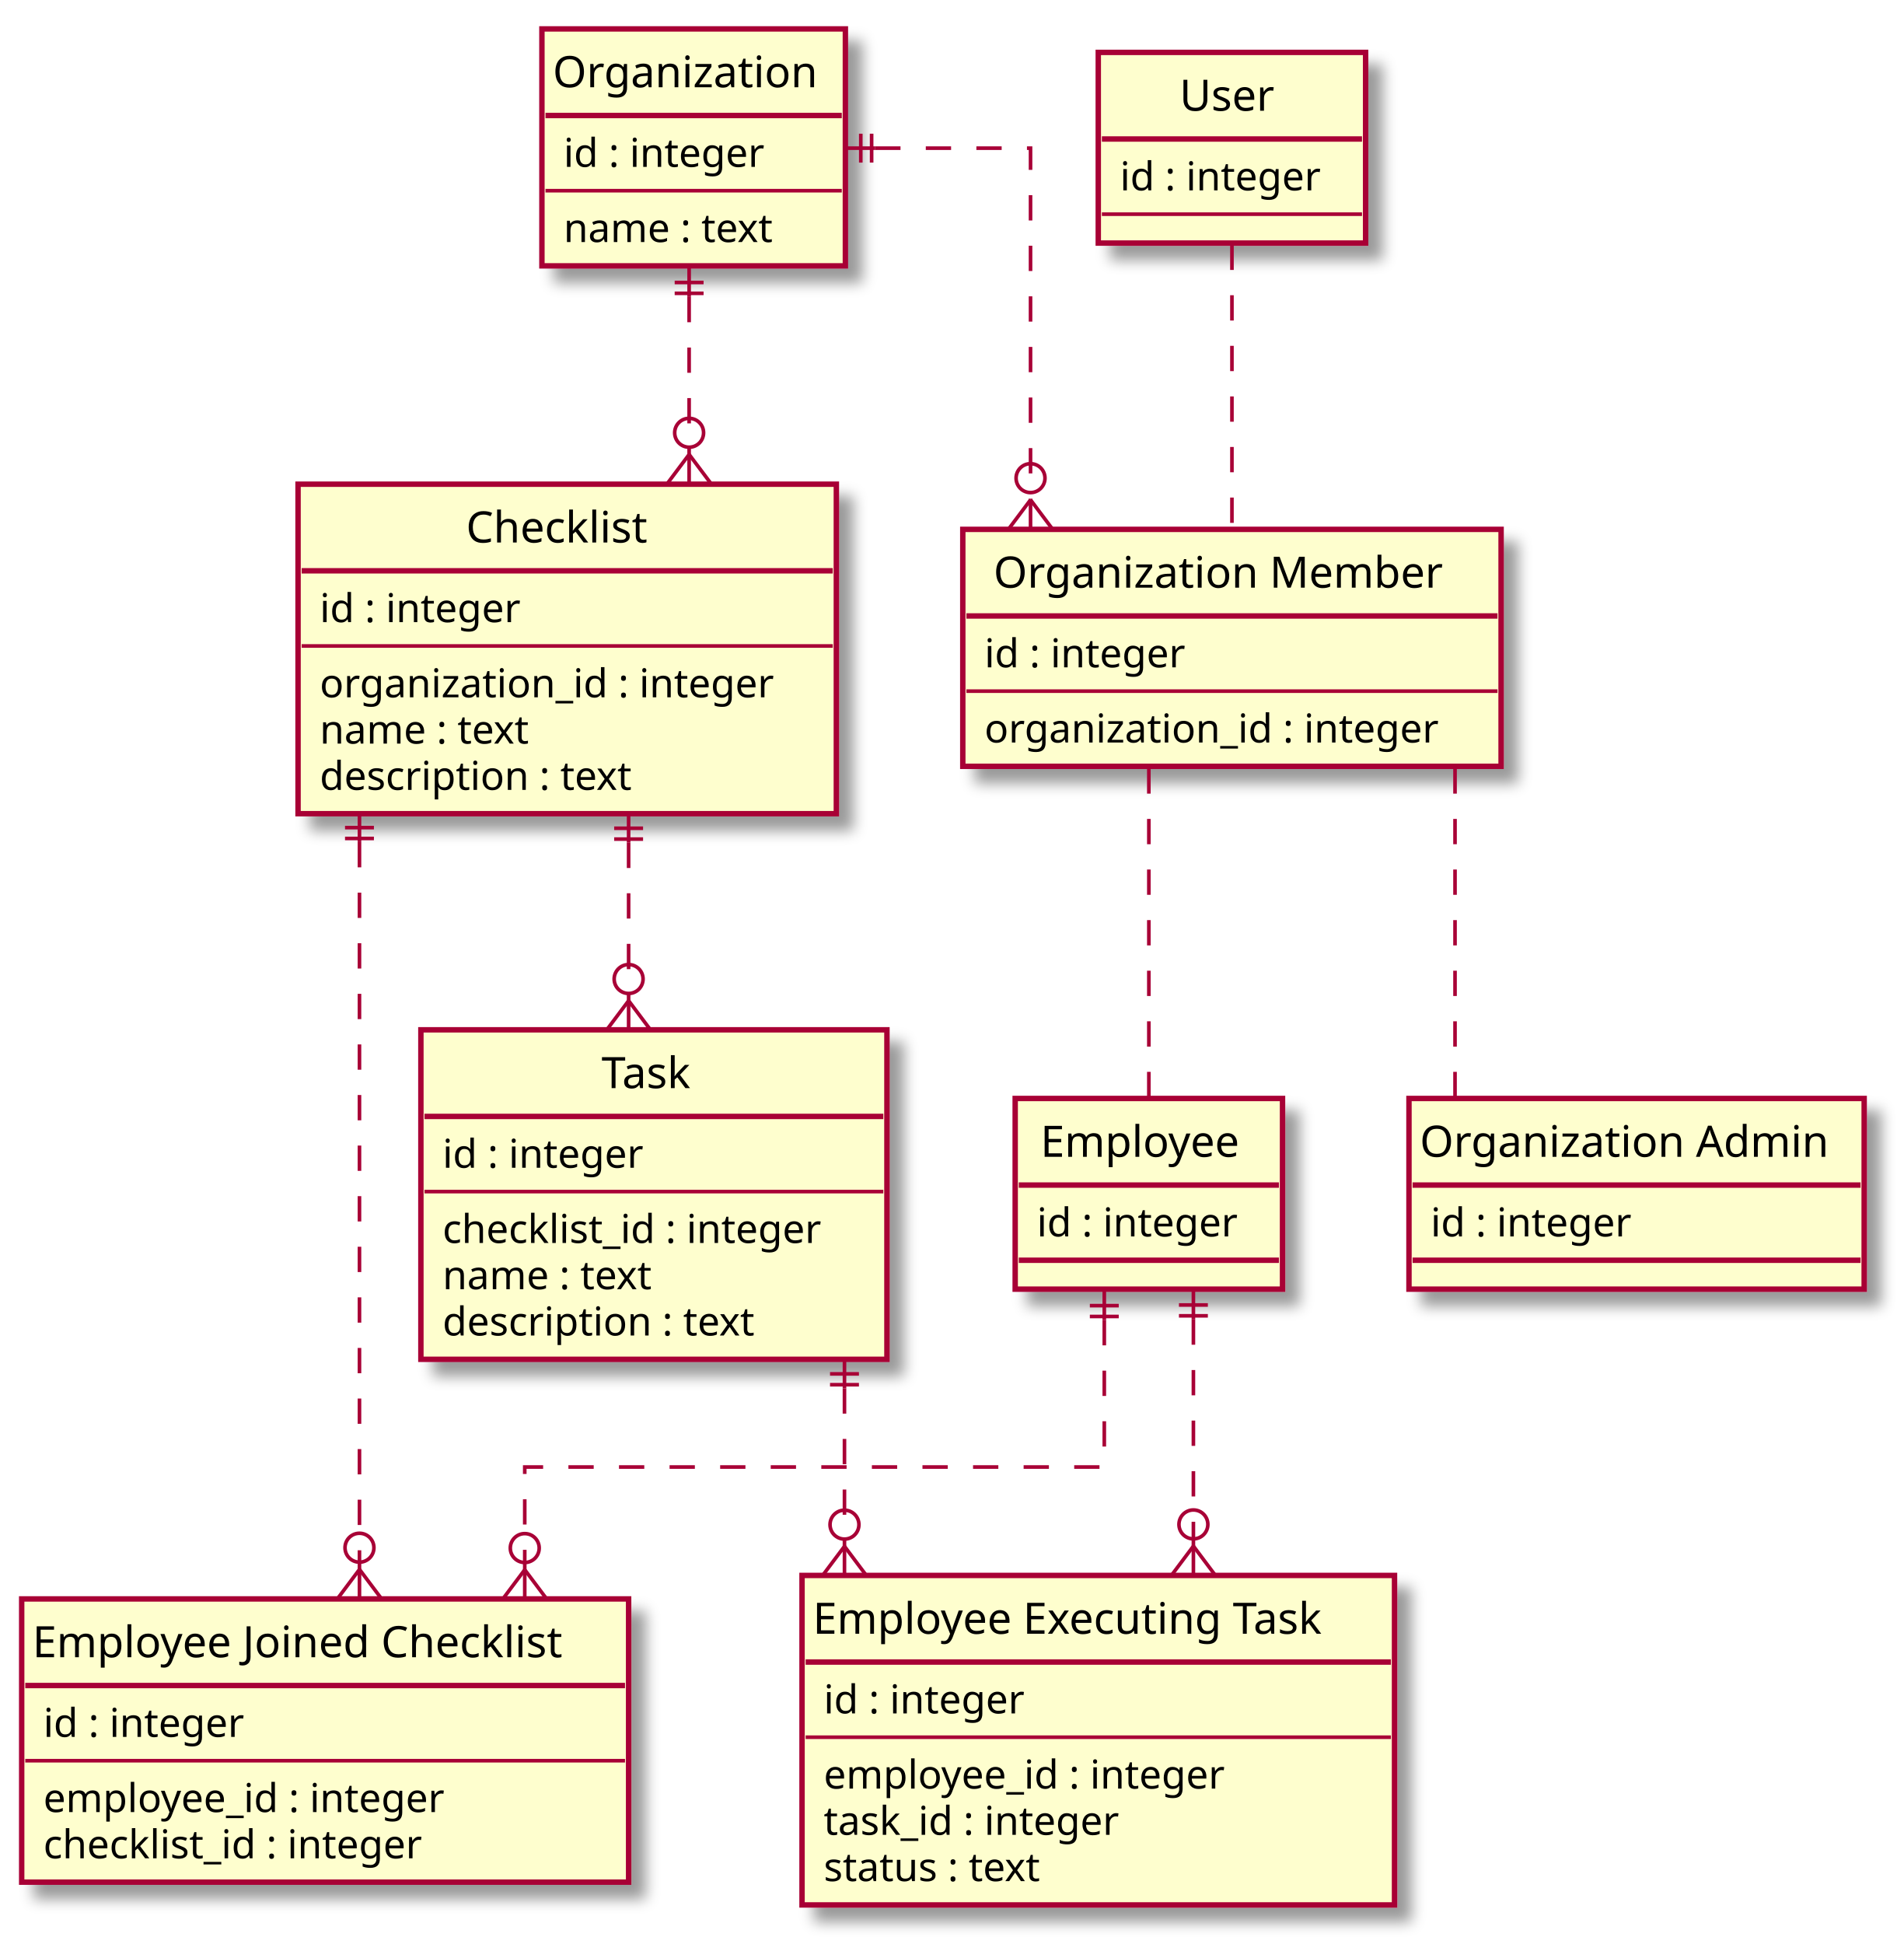
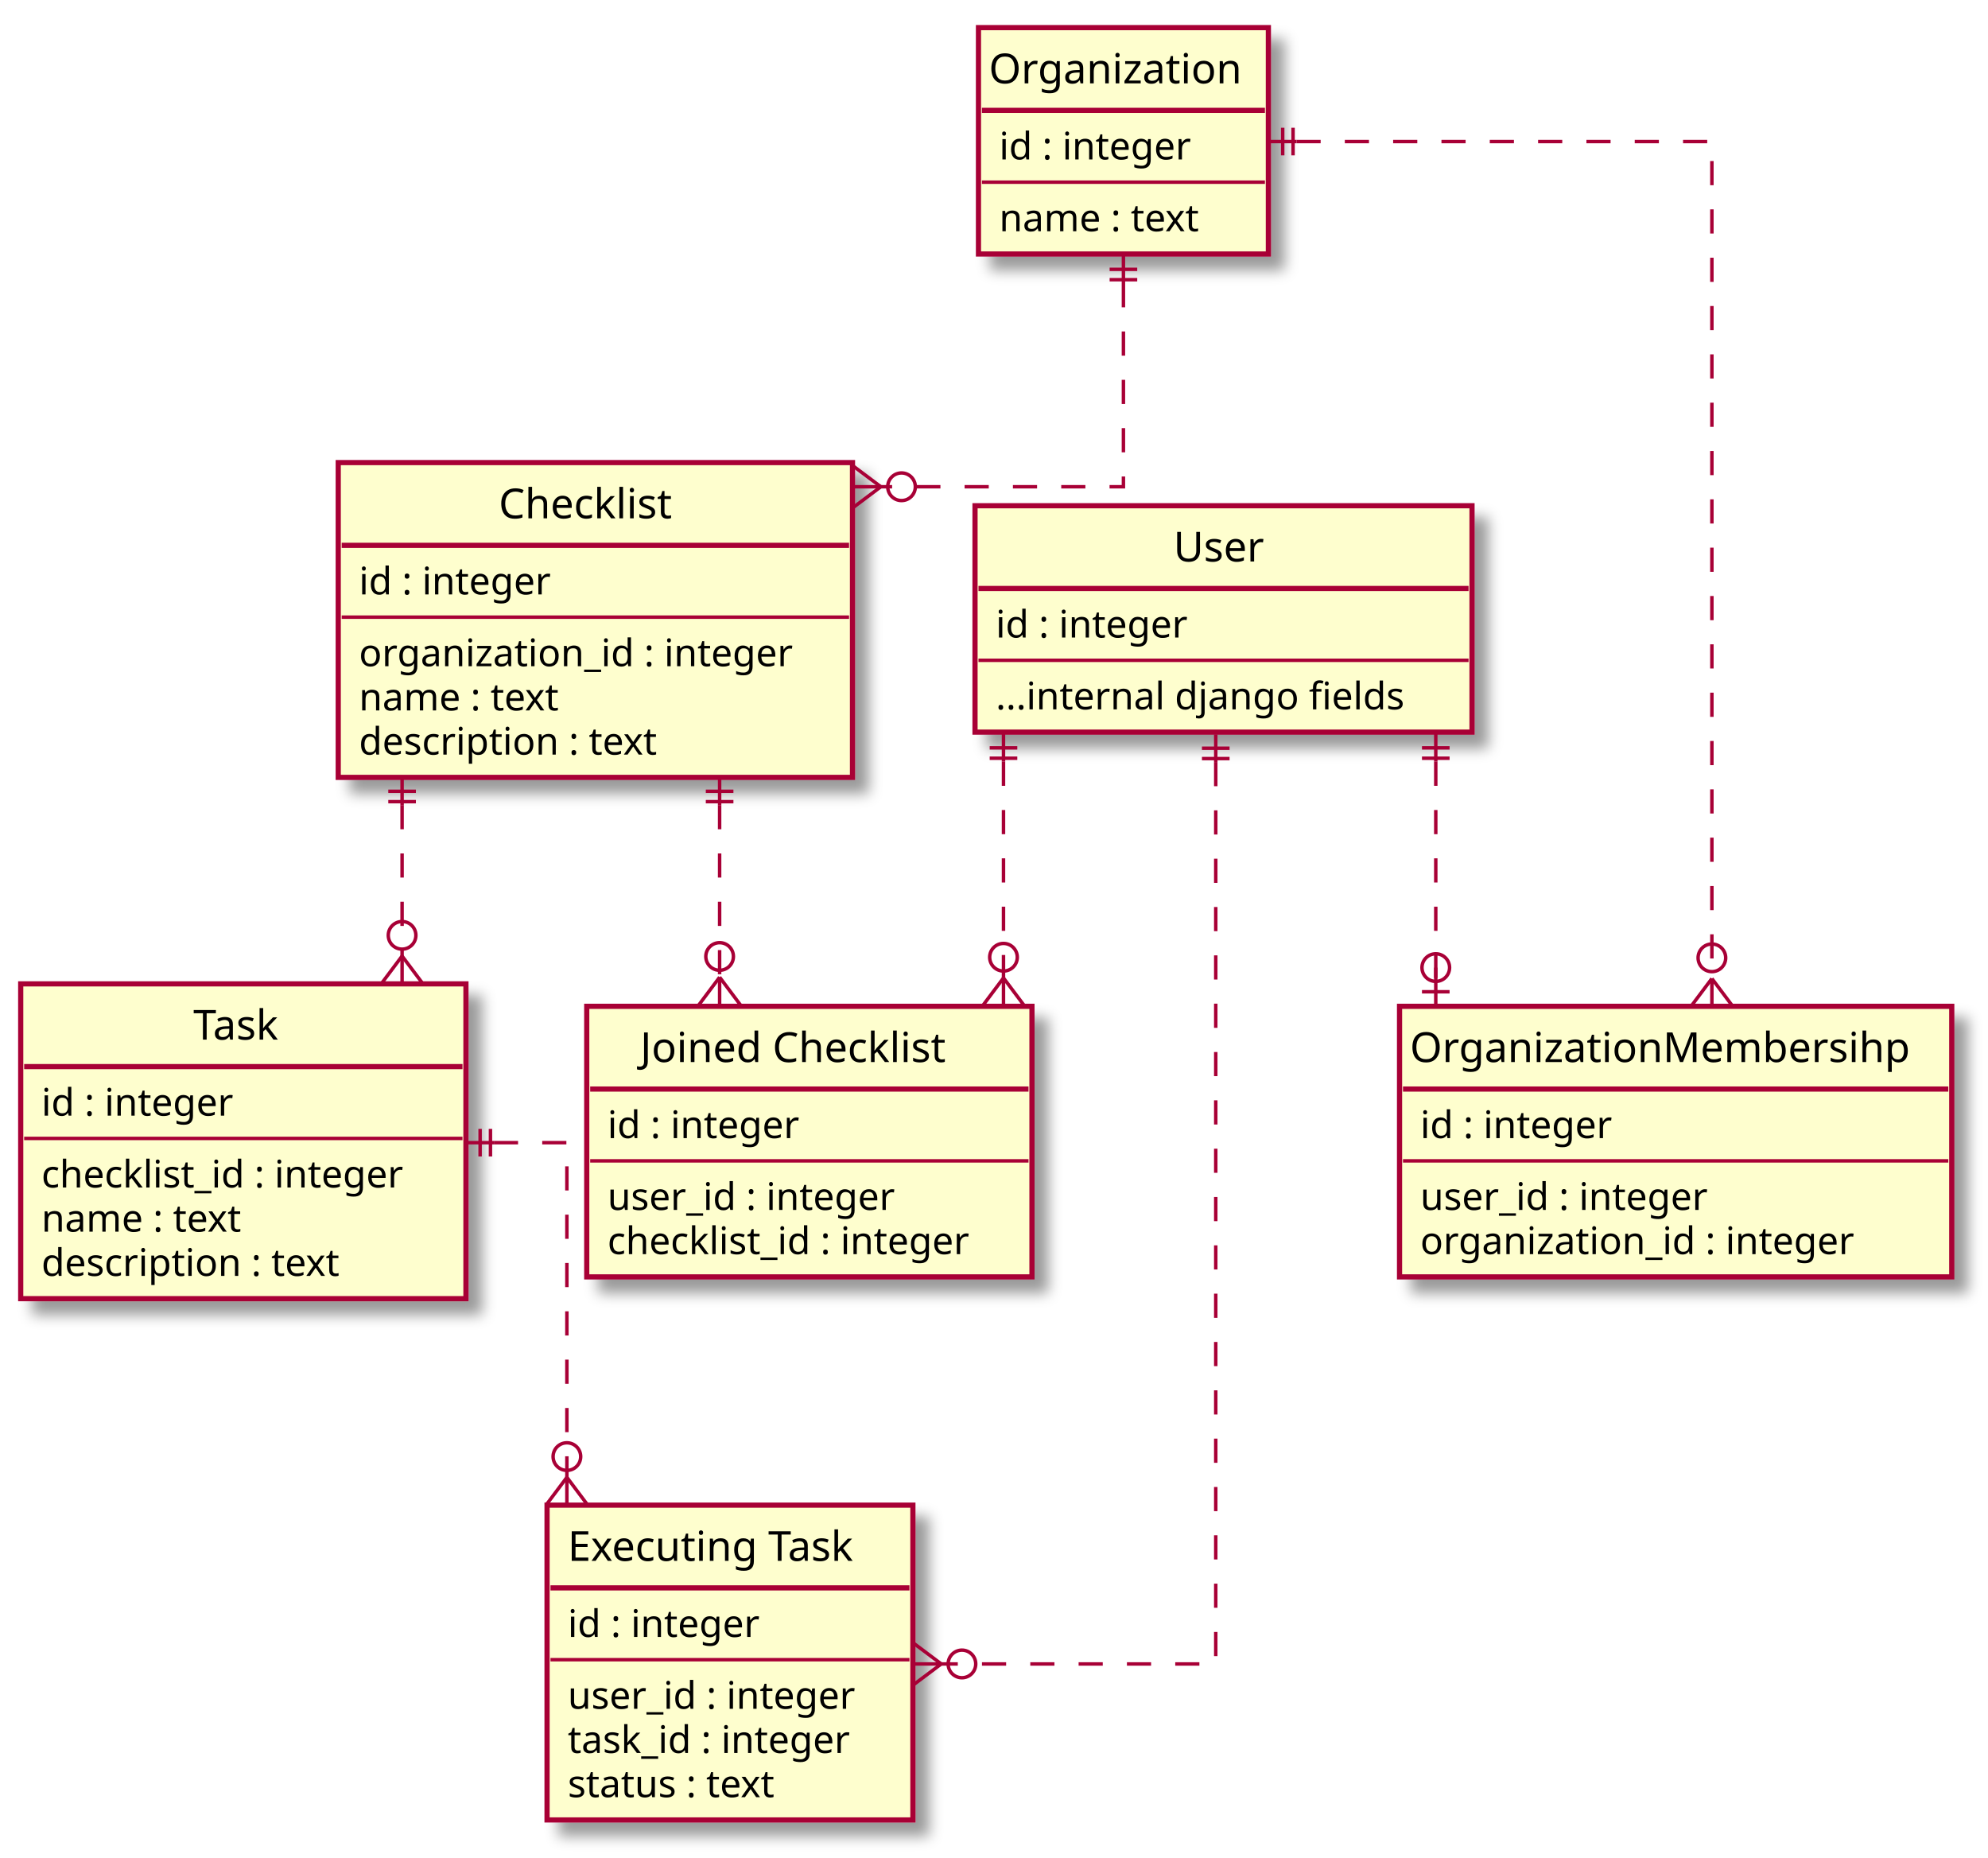
- <svg xmlns="http://www.w3.org/2000/svg" contentScriptType="application/ecmascript" contentStyleType="text/css" height="538px" preserveAspectRatio="none" style="width:527px;height:538px;" version="1.1" viewBox="0 0 527 538" width="527px" zoomAndPan="magnify">
+ <svg xmlns="http://www.w3.org/2000/svg" contentScriptType="application/ecmascript" contentStyleType="text/css" height="538px" preserveAspectRatio="none" style="width:576px;height:538px;" version="1.1" viewBox="0 0 576 538" width="576px" zoomAndPan="magnify">
  <defs>
-     <filter height="300%" id="frd1s0omekyy8" width="300%" x="-1" y="-1">
+     <filter height="300%" id="f1ojxp4qmxaio" width="300%" x="-1" y="-1">
      <feGaussianBlur result="blurOut" stdDeviation="2.0" />
      <feColorMatrix in="blurOut" result="blurOut2" type="matrix" values="0 0 0 0 0 0 0 0 0 0 0 0 0 0 0 0 0 0 .4 0" />
      <feOffset dx="4.0" dy="4.0" in="blurOut2" result="blurOut3" />
      <feBlend in="SourceGraphic" in2="blurOut3" mode="normal" />
    </filter>
  </defs>
  <g>
-     <rect fill="#FEFECE" filter="url(#frd1s0omekyy8)" height="65.578" id="org" style="stroke: #A80036; stroke-width: 1.5;" width="84" x="150" y="8" />
-     <text fill="#000000" font-family="sans-serif" font-size="12" lengthAdjust="spacingAndGlyphs" textLength="78" x="153" y="24.139">Organization</text>
-     <line style="stroke: #A80036; stroke-width: 1.5;" x1="151" x2="233" y1="31.969" y2="31.969" />
-     <text fill="#000000" font-family="sans-serif" font-size="11" lengthAdjust="spacingAndGlyphs" textLength="62" x="156" y="46.179">id : integer</text>
-     <line style="stroke: #A80036; stroke-width: 1.0;" x1="151" x2="233" y1="52.773" y2="52.773" />
-     <text fill="#000000" font-family="sans-serif" font-size="11" lengthAdjust="spacingAndGlyphs" textLength="65" x="156" y="66.984">name : text</text>
-     <rect fill="#FEFECE" filter="url(#frd1s0omekyy8)" height="91.188" id="che" style="stroke: #A80036; stroke-width: 1.5;" width="149" x="82.5" y="134" />
-     <text fill="#000000" font-family="sans-serif" font-size="12" lengthAdjust="spacingAndGlyphs" textLength="56" x="129" y="150.139">Checklist</text>
-     <line style="stroke: #A80036; stroke-width: 1.5;" x1="83.5" x2="230.5" y1="157.969" y2="157.969" />
-     <text fill="#000000" font-family="sans-serif" font-size="11" lengthAdjust="spacingAndGlyphs" textLength="62" x="88.5" y="172.179">id : integer</text>
-     <line style="stroke: #A80036; stroke-width: 1.0;" x1="83.5" x2="230.5" y1="178.773" y2="178.773" />
-     <text fill="#000000" font-family="sans-serif" font-size="11" lengthAdjust="spacingAndGlyphs" textLength="137" x="88.5" y="192.984">organization_id : integer</text>
-     <text fill="#000000" font-family="sans-serif" font-size="11" lengthAdjust="spacingAndGlyphs" textLength="65" x="88.5" y="205.789">name : text</text>
-     <text fill="#000000" font-family="sans-serif" font-size="11" lengthAdjust="spacingAndGlyphs" textLength="96" x="88.5" y="218.593">description : text</text>
-     <rect fill="#FEFECE" filter="url(#frd1s0omekyy8)" height="91.188" id="tas" style="stroke: #A80036; stroke-width: 1.5;" width="129" x="116.5" y="285" />
-     <text fill="#000000" font-family="sans-serif" font-size="12" lengthAdjust="spacingAndGlyphs" textLength="29" x="166.5" y="301.139">Task</text>
-     <line style="stroke: #A80036; stroke-width: 1.5;" x1="117.5" x2="244.5" y1="308.969" y2="308.969" />
-     <text fill="#000000" font-family="sans-serif" font-size="11" lengthAdjust="spacingAndGlyphs" textLength="62" x="122.5" y="323.179">id : integer</text>
-     <line style="stroke: #A80036; stroke-width: 1.0;" x1="117.5" x2="244.5" y1="329.773" y2="329.773" />
-     <text fill="#000000" font-family="sans-serif" font-size="11" lengthAdjust="spacingAndGlyphs" textLength="117" x="122.5" y="343.984">checklist_id : integer</text>
-     <text fill="#000000" font-family="sans-serif" font-size="11" lengthAdjust="spacingAndGlyphs" textLength="65" x="122.5" y="356.789">name : text</text>
-     <text fill="#000000" font-family="sans-serif" font-size="11" lengthAdjust="spacingAndGlyphs" textLength="96" x="122.5" y="369.593">description : text</text>
-     <rect fill="#FEFECE" filter="url(#frd1s0omekyy8)" height="52.773" id="use" style="stroke: #A80036; stroke-width: 1.5;" width="74" x="304" y="14.5" />
-     <text fill="#000000" font-family="sans-serif" font-size="12" lengthAdjust="spacingAndGlyphs" textLength="29" x="326.5" y="30.639">User</text>
-     <line style="stroke: #A80036; stroke-width: 1.5;" x1="305" x2="377" y1="38.469" y2="38.469" />
-     <text fill="#000000" font-family="sans-serif" font-size="11" lengthAdjust="spacingAndGlyphs" textLength="62" x="310" y="52.679">id : integer</text>
-     <line style="stroke: #A80036; stroke-width: 1.0;" x1="305" x2="377" y1="59.273" y2="59.273" />
-     <rect fill="#FEFECE" filter="url(#frd1s0omekyy8)" height="65.578" id="mem" style="stroke: #A80036; stroke-width: 1.5;" width="149" x="266.5" y="146.5" />
-     <text fill="#000000" font-family="sans-serif" font-size="12" lengthAdjust="spacingAndGlyphs" textLength="132" x="275" y="162.639">Organization Member</text>
-     <line style="stroke: #A80036; stroke-width: 1.5;" x1="267.5" x2="414.5" y1="170.469" y2="170.469" />
-     <text fill="#000000" font-family="sans-serif" font-size="11" lengthAdjust="spacingAndGlyphs" textLength="62" x="272.5" y="184.679">id : integer</text>
-     <line style="stroke: #A80036; stroke-width: 1.0;" x1="267.5" x2="414.5" y1="191.273" y2="191.273" />
-     <text fill="#000000" font-family="sans-serif" font-size="11" lengthAdjust="spacingAndGlyphs" textLength="137" x="272.5" y="205.484">organization_id : integer</text>
-     <rect fill="#FEFECE" filter="url(#frd1s0omekyy8)" height="52.773" id="adm" style="stroke: #A80036; stroke-width: 1.5;" width="126" x="390" y="304" />
-     <text fill="#000000" font-family="sans-serif" font-size="12" lengthAdjust="spacingAndGlyphs" textLength="120" x="393" y="320.139">Organization Admin</text>
-     <line style="stroke: #A80036; stroke-width: 1.5;" x1="391" x2="515" y1="327.969" y2="327.969" />
-     <text fill="#000000" font-family="sans-serif" font-size="11" lengthAdjust="spacingAndGlyphs" textLength="62" x="396" y="342.179">id : integer</text>
-     <line style="stroke: #A80036; stroke-width: 1.5;" x1="391" x2="515" y1="348.773" y2="348.773" />
-     <rect fill="#FEFECE" filter="url(#frd1s0omekyy8)" height="52.773" id="emp" style="stroke: #A80036; stroke-width: 1.5;" width="74" x="281" y="304" />
-     <text fill="#000000" font-family="sans-serif" font-size="12" lengthAdjust="spacingAndGlyphs" textLength="60" x="288" y="320.139">Employee</text>
-     <line style="stroke: #A80036; stroke-width: 1.5;" x1="282" x2="354" y1="327.969" y2="327.969" />
-     <text fill="#000000" font-family="sans-serif" font-size="11" lengthAdjust="spacingAndGlyphs" textLength="62" x="287" y="342.179">id : integer</text>
-     <line style="stroke: #A80036; stroke-width: 1.5;" x1="282" x2="354" y1="348.773" y2="348.773" />
-     <rect fill="#FEFECE" filter="url(#frd1s0omekyy8)" height="78.383" id="e_c" style="stroke: #A80036; stroke-width: 1.5;" width="168" x="6" y="442.5" />
-     <text fill="#000000" font-family="sans-serif" font-size="12" lengthAdjust="spacingAndGlyphs" textLength="162" x="9" y="458.639">Employee Joined Checklist</text>
-     <line style="stroke: #A80036; stroke-width: 1.5;" x1="7" x2="173" y1="466.469" y2="466.469" />
-     <text fill="#000000" font-family="sans-serif" font-size="11" lengthAdjust="spacingAndGlyphs" textLength="62" x="12" y="480.679">id : integer</text>
-     <line style="stroke: #A80036; stroke-width: 1.0;" x1="7" x2="173" y1="487.273" y2="487.273" />
-     <text fill="#000000" font-family="sans-serif" font-size="11" lengthAdjust="spacingAndGlyphs" textLength="123" x="12" y="501.484">employee_id : integer</text>
-     <text fill="#000000" font-family="sans-serif" font-size="11" lengthAdjust="spacingAndGlyphs" textLength="117" x="12" y="514.289">checklist_id : integer</text>
-     <rect fill="#FEFECE" filter="url(#frd1s0omekyy8)" height="91.188" id="e_t" style="stroke: #A80036; stroke-width: 1.5;" width="164" x="222" y="436" />
-     <text fill="#000000" font-family="sans-serif" font-size="12" lengthAdjust="spacingAndGlyphs" textLength="158" x="225" y="452.139">Employee Executing Task</text>
-     <line style="stroke: #A80036; stroke-width: 1.5;" x1="223" x2="385" y1="459.969" y2="459.969" />
-     <text fill="#000000" font-family="sans-serif" font-size="11" lengthAdjust="spacingAndGlyphs" textLength="62" x="228" y="474.179">id : integer</text>
-     <line style="stroke: #A80036; stroke-width: 1.0;" x1="223" x2="385" y1="480.773" y2="480.773" />
-     <text fill="#000000" font-family="sans-serif" font-size="11" lengthAdjust="spacingAndGlyphs" textLength="123" x="228" y="494.984">employee_id : integer</text>
-     <text fill="#000000" font-family="sans-serif" font-size="11" lengthAdjust="spacingAndGlyphs" textLength="92" x="228" y="507.789">task_id : integer</text>
-     <text fill="#000000" font-family="sans-serif" font-size="11" lengthAdjust="spacingAndGlyphs" textLength="69" x="228" y="520.593">status : text</text>
-     <path d="M190.75,82.174 C190.75,82.174 190.75,125.768 190.75,125.768 " fill="none" id="org-che" style="stroke: #A80036; stroke-width: 1.0; stroke-dasharray: 7.0,7.0;" />
-     <line style="stroke: #A80036; stroke-width: 1.0;" x1="190.75" x2="196.75" y1="125.768" y2="133.768" />
-     <line style="stroke: #A80036; stroke-width: 1.0;" x1="190.75" x2="184.75" y1="125.768" y2="133.768" />
-     <line style="stroke: #A80036; stroke-width: 1.0;" x1="190.75" x2="190.75" y1="125.768" y2="133.768" />
-     <ellipse cx="190.75" cy="119.768" fill="none" rx="4" ry="4" style="stroke: #A80036; stroke-width: 1.0;" />
-     <line style="stroke: #A80036; stroke-width: 1.0;" x1="186.75" x2="194.75" y1="78.174" y2="78.174" />
-     <line style="stroke: #A80036; stroke-width: 1.0;" x1="186.75" x2="194.75" y1="81.174" y2="81.174" />
-     <line style="stroke: #A80036; stroke-width: 1.0;" x1="190.75" x2="190.75" y1="82.174" y2="74.174" />
-     <path d="M174,233.215 C174,233.215 174,276.941 174,276.941 " fill="none" id="che-tas" style="stroke: #A80036; stroke-width: 1.0; stroke-dasharray: 7.0,7.0;" />
-     <line style="stroke: #A80036; stroke-width: 1.0;" x1="174" x2="180" y1="276.941" y2="284.941" />
-     <line style="stroke: #A80036; stroke-width: 1.0;" x1="174" x2="168" y1="276.941" y2="284.941" />
-     <line style="stroke: #A80036; stroke-width: 1.0;" x1="174" x2="174" y1="276.941" y2="284.941" />
-     <ellipse cx="174" cy="270.941" fill="none" rx="4" ry="4" style="stroke: #A80036; stroke-width: 1.0;" />
-     <line style="stroke: #A80036; stroke-width: 1.0;" x1="170" x2="178" y1="229.215" y2="229.215" />
-     <line style="stroke: #A80036; stroke-width: 1.0;" x1="170" x2="178" y1="232.215" y2="232.215" />
-     <line style="stroke: #A80036; stroke-width: 1.0;" x1="174" x2="174" y1="233.215" y2="225.215" />
-     <path d="M341,67.704 C341,90.107 341,122.209 341,146.271 " fill="none" id="use-mem" style="stroke: #A80036; stroke-width: 1.0; stroke-dasharray: 7.0,7.0;" />
-     <path d="M402.75,212.638 C402.75,240.071 402.75,278.538 402.75,303.968 " fill="none" id="mem-adm" style="stroke: #A80036; stroke-width: 1.0; stroke-dasharray: 7.0,7.0;" />
-     <path d="M318,212.638 C318,240.071 318,278.538 318,303.968 " fill="none" id="mem-emp" style="stroke: #A80036; stroke-width: 1.0; stroke-dasharray: 7.0,7.0;" />
-     <path d="M242.26,41 C242.26,41 285.25,41 285.25,41 C285.25,41 285.25,138.326 285.25,138.326 " fill="none" id="org-mem" style="stroke: #A80036; stroke-width: 1.0; stroke-dasharray: 7.0,7.0;" />
-     <line style="stroke: #A80036; stroke-width: 1.0;" x1="285.25" x2="291.25" y1="138.326" y2="146.326" />
-     <line style="stroke: #A80036; stroke-width: 1.0;" x1="285.25" x2="279.25" y1="138.326" y2="146.326" />
-     <line style="stroke: #A80036; stroke-width: 1.0;" x1="285.25" x2="285.25" y1="138.326" y2="146.326" />
-     <ellipse cx="285.25" cy="132.326" fill="none" rx="4" ry="4" style="stroke: #A80036; stroke-width: 1.0;" />
-     <line style="stroke: #A80036; stroke-width: 1.0;" x1="238.26" x2="238.26" y1="45" y2="37" />
-     <line style="stroke: #A80036; stroke-width: 1.0;" x1="241.26" x2="241.26" y1="45" y2="37" />
-     <line style="stroke: #A80036; stroke-width: 1.0;" x1="242.26" x2="234.26" y1="41" y2="41" />
-     <path d="M305.667,365.331 C305.667,365.331 305.667,406 305.667,406 C305.667,406 145.25,406 145.25,406 C145.25,406 145.25,434.423 145.25,434.423 " fill="none" id="emp-e_c" style="stroke: #A80036; stroke-width: 1.0; stroke-dasharray: 7.0,7.0;" />
-     <line style="stroke: #A80036; stroke-width: 1.0;" x1="145.25" x2="151.25" y1="434.423" y2="442.423" />
-     <line style="stroke: #A80036; stroke-width: 1.0;" x1="145.25" x2="139.25" y1="434.423" y2="442.423" />
-     <line style="stroke: #A80036; stroke-width: 1.0;" x1="145.25" x2="145.25" y1="434.423" y2="442.423" />
-     <ellipse cx="145.25" cy="428.423" fill="none" rx="4" ry="4" style="stroke: #A80036; stroke-width: 1.0;" />
-     <line style="stroke: #A80036; stroke-width: 1.0;" x1="301.667" x2="309.667" y1="361.331" y2="361.331" />
-     <line style="stroke: #A80036; stroke-width: 1.0;" x1="301.667" x2="309.667" y1="364.331" y2="364.331" />
-     <line style="stroke: #A80036; stroke-width: 1.0;" x1="305.667" x2="305.667" y1="365.331" y2="357.331" />
-     <path d="M99.5,233.039 C99.5,233.039 99.5,434.33 99.5,434.33 " fill="none" id="che-e_c" style="stroke: #A80036; stroke-width: 1.0; stroke-dasharray: 7.0,7.0;" />
-     <line style="stroke: #A80036; stroke-width: 1.0;" x1="99.5" x2="105.5" y1="434.33" y2="442.33" />
-     <line style="stroke: #A80036; stroke-width: 1.0;" x1="99.5" x2="93.5" y1="434.33" y2="442.33" />
-     <line style="stroke: #A80036; stroke-width: 1.0;" x1="99.5" x2="99.5" y1="434.33" y2="442.33" />
-     <ellipse cx="99.5" cy="428.33" fill="none" rx="4" ry="4" style="stroke: #A80036; stroke-width: 1.0;" />
-     <line style="stroke: #A80036; stroke-width: 1.0;" x1="95.5" x2="103.5" y1="229.039" y2="229.039" />
-     <line style="stroke: #A80036; stroke-width: 1.0;" x1="95.5" x2="103.5" y1="232.039" y2="232.039" />
-     <line style="stroke: #A80036; stroke-width: 1.0;" x1="99.5" x2="99.5" y1="233.039" y2="225.039" />
-     <path d="M330.333,365.148 C330.333,365.148 330.333,427.881 330.333,427.881 " fill="none" id="emp-e_t" style="stroke: #A80036; stroke-width: 1.0; stroke-dasharray: 7.0,7.0;" />
-     <line style="stroke: #A80036; stroke-width: 1.0;" x1="330.333" x2="336.333" y1="427.881" y2="435.881" />
-     <line style="stroke: #A80036; stroke-width: 1.0;" x1="330.333" x2="324.333" y1="427.881" y2="435.881" />
-     <line style="stroke: #A80036; stroke-width: 1.0;" x1="330.333" x2="330.333" y1="427.881" y2="435.881" />
-     <ellipse cx="330.333" cy="421.881" fill="none" rx="4" ry="4" style="stroke: #A80036; stroke-width: 1.0;" />
-     <line style="stroke: #A80036; stroke-width: 1.0;" x1="326.333" x2="334.333" y1="361.148" y2="361.148" />
-     <line style="stroke: #A80036; stroke-width: 1.0;" x1="326.333" x2="334.333" y1="364.148" y2="364.148" />
-     <line style="stroke: #A80036; stroke-width: 1.0;" x1="330.333" x2="330.333" y1="365.148" y2="357.148" />
-     <path d="M233.75,384.215 C233.75,384.215 233.75,427.941 233.75,427.941 " fill="none" id="tas-e_t" style="stroke: #A80036; stroke-width: 1.0; stroke-dasharray: 7.0,7.0;" />
-     <line style="stroke: #A80036; stroke-width: 1.0;" x1="233.75" x2="239.75" y1="427.941" y2="435.941" />
-     <line style="stroke: #A80036; stroke-width: 1.0;" x1="233.75" x2="227.75" y1="427.941" y2="435.941" />
-     <line style="stroke: #A80036; stroke-width: 1.0;" x1="233.75" x2="233.75" y1="427.941" y2="435.941" />
-     <ellipse cx="233.75" cy="421.941" fill="none" rx="4" ry="4" style="stroke: #A80036; stroke-width: 1.0;" />
-     <line style="stroke: #A80036; stroke-width: 1.0;" x1="229.75" x2="237.75" y1="380.215" y2="380.215" />
-     <line style="stroke: #A80036; stroke-width: 1.0;" x1="229.75" x2="237.75" y1="383.215" y2="383.215" />
-     <line style="stroke: #A80036; stroke-width: 1.0;" x1="233.75" x2="233.75" y1="384.215" y2="376.215" />
+     <rect fill="#FEFECE" filter="url(#f1ojxp4qmxaio)" height="65.578" id="org" style="stroke: #A80036; stroke-width: 1.5;" width="84" x="283.5" y="8" />
+     <text fill="#000000" font-family="sans-serif" font-size="12" lengthAdjust="spacingAndGlyphs" textLength="78" x="286.5" y="24.139">Organization</text>
+     <line style="stroke: #A80036; stroke-width: 1.5;" x1="284.5" x2="366.5" y1="31.969" y2="31.969" />
+     <text fill="#000000" font-family="sans-serif" font-size="11" lengthAdjust="spacingAndGlyphs" textLength="62" x="289.5" y="46.179">id : integer</text>
+     <line style="stroke: #A80036; stroke-width: 1.0;" x1="284.5" x2="366.5" y1="52.773" y2="52.773" />
+     <text fill="#000000" font-family="sans-serif" font-size="11" lengthAdjust="spacingAndGlyphs" textLength="65" x="289.5" y="66.984">name : text</text>
+     <rect fill="#FEFECE" filter="url(#f1ojxp4qmxaio)" height="91.188" id="che" style="stroke: #A80036; stroke-width: 1.5;" width="149" x="98" y="134" />
+     <text fill="#000000" font-family="sans-serif" font-size="12" lengthAdjust="spacingAndGlyphs" textLength="56" x="144.5" y="150.139">Checklist</text>
+     <line style="stroke: #A80036; stroke-width: 1.5;" x1="99" x2="246" y1="157.969" y2="157.969" />
+     <text fill="#000000" font-family="sans-serif" font-size="11" lengthAdjust="spacingAndGlyphs" textLength="62" x="104" y="172.179">id : integer</text>
+     <line style="stroke: #A80036; stroke-width: 1.0;" x1="99" x2="246" y1="178.773" y2="178.773" />
+     <text fill="#000000" font-family="sans-serif" font-size="11" lengthAdjust="spacingAndGlyphs" textLength="137" x="104" y="192.984">organization_id : integer</text>
+     <text fill="#000000" font-family="sans-serif" font-size="11" lengthAdjust="spacingAndGlyphs" textLength="65" x="104" y="205.789">name : text</text>
+     <text fill="#000000" font-family="sans-serif" font-size="11" lengthAdjust="spacingAndGlyphs" textLength="96" x="104" y="218.593">description : text</text>
+     <rect fill="#FEFECE" filter="url(#f1ojxp4qmxaio)" height="91.188" id="tas" style="stroke: #A80036; stroke-width: 1.5;" width="129" x="6" y="285" />
+     <text fill="#000000" font-family="sans-serif" font-size="12" lengthAdjust="spacingAndGlyphs" textLength="29" x="56" y="301.139">Task</text>
+     <line style="stroke: #A80036; stroke-width: 1.5;" x1="7" x2="134" y1="308.969" y2="308.969" />
+     <text fill="#000000" font-family="sans-serif" font-size="11" lengthAdjust="spacingAndGlyphs" textLength="62" x="12" y="323.179">id : integer</text>
+     <line style="stroke: #A80036; stroke-width: 1.0;" x1="7" x2="134" y1="329.773" y2="329.773" />
+     <text fill="#000000" font-family="sans-serif" font-size="11" lengthAdjust="spacingAndGlyphs" textLength="117" x="12" y="343.984">checklist_id : integer</text>
+     <text fill="#000000" font-family="sans-serif" font-size="11" lengthAdjust="spacingAndGlyphs" textLength="65" x="12" y="356.789">name : text</text>
+     <text fill="#000000" font-family="sans-serif" font-size="11" lengthAdjust="spacingAndGlyphs" textLength="96" x="12" y="369.593">description : text</text>
+     <rect fill="#FEFECE" filter="url(#f1ojxp4qmxaio)" height="65.578" id="use" style="stroke: #A80036; stroke-width: 1.5;" width="144" x="282.5" y="146.5" />
+     <text fill="#000000" font-family="sans-serif" font-size="12" lengthAdjust="spacingAndGlyphs" textLength="29" x="340" y="162.639">User</text>
+     <line style="stroke: #A80036; stroke-width: 1.5;" x1="283.5" x2="425.5" y1="170.469" y2="170.469" />
+     <text fill="#000000" font-family="sans-serif" font-size="11" lengthAdjust="spacingAndGlyphs" textLength="62" x="288.5" y="184.679">id : integer</text>
+     <line style="stroke: #A80036; stroke-width: 1.0;" x1="283.5" x2="425.5" y1="191.273" y2="191.273" />
+     <text fill="#000000" font-family="sans-serif" font-size="11" lengthAdjust="spacingAndGlyphs" textLength="132" x="288.5" y="205.484">...internal django fields</text>
+     <rect fill="#FEFECE" filter="url(#f1ojxp4qmxaio)" height="78.383" id="mem" style="stroke: #A80036; stroke-width: 1.5;" width="160" x="405.5" y="291.5" />
+     <text fill="#000000" font-family="sans-serif" font-size="12" lengthAdjust="spacingAndGlyphs" textLength="154" x="408.5" y="307.639">OrganizationMembersihp</text>
+     <line style="stroke: #A80036; stroke-width: 1.5;" x1="406.5" x2="564.5" y1="315.469" y2="315.469" />
+     <text fill="#000000" font-family="sans-serif" font-size="11" lengthAdjust="spacingAndGlyphs" textLength="62" x="411.5" y="329.679">id : integer</text>
+     <line style="stroke: #A80036; stroke-width: 1.0;" x1="406.5" x2="564.5" y1="336.273" y2="336.273" />
+     <text fill="#000000" font-family="sans-serif" font-size="11" lengthAdjust="spacingAndGlyphs" textLength="94" x="411.5" y="350.484">user_id : integer</text>
+     <text fill="#000000" font-family="sans-serif" font-size="11" lengthAdjust="spacingAndGlyphs" textLength="137" x="411.5" y="363.289">organization_id : integer</text>
+     <rect fill="#FEFECE" filter="url(#f1ojxp4qmxaio)" height="78.383" id="e_c" style="stroke: #A80036; stroke-width: 1.5;" width="129" x="170" y="291.5" />
+     <text fill="#000000" font-family="sans-serif" font-size="12" lengthAdjust="spacingAndGlyphs" textLength="98" x="185.5" y="307.639">Joined Checklist</text>
+     <line style="stroke: #A80036; stroke-width: 1.5;" x1="171" x2="298" y1="315.469" y2="315.469" />
+     <text fill="#000000" font-family="sans-serif" font-size="11" lengthAdjust="spacingAndGlyphs" textLength="62" x="176" y="329.679">id : integer</text>
+     <line style="stroke: #A80036; stroke-width: 1.0;" x1="171" x2="298" y1="336.273" y2="336.273" />
+     <text fill="#000000" font-family="sans-serif" font-size="11" lengthAdjust="spacingAndGlyphs" textLength="94" x="176" y="350.484">user_id : integer</text>
+     <text fill="#000000" font-family="sans-serif" font-size="11" lengthAdjust="spacingAndGlyphs" textLength="117" x="176" y="363.289">checklist_id : integer</text>
+     <rect fill="#FEFECE" filter="url(#f1ojxp4qmxaio)" height="91.188" id="e_t" style="stroke: #A80036; stroke-width: 1.5;" width="106" x="158.5" y="436" />
+     <text fill="#000000" font-family="sans-serif" font-size="12" lengthAdjust="spacingAndGlyphs" textLength="94" x="164.5" y="452.139">Executing Task</text>
+     <line style="stroke: #A80036; stroke-width: 1.5;" x1="159.5" x2="263.5" y1="459.969" y2="459.969" />
+     <text fill="#000000" font-family="sans-serif" font-size="11" lengthAdjust="spacingAndGlyphs" textLength="62" x="164.5" y="474.179">id : integer</text>
+     <line style="stroke: #A80036; stroke-width: 1.0;" x1="159.5" x2="263.5" y1="480.773" y2="480.773" />
+     <text fill="#000000" font-family="sans-serif" font-size="11" lengthAdjust="spacingAndGlyphs" textLength="94" x="164.5" y="494.984">user_id : integer</text>
+     <text fill="#000000" font-family="sans-serif" font-size="11" lengthAdjust="spacingAndGlyphs" textLength="92" x="164.5" y="507.789">task_id : integer</text>
+     <text fill="#000000" font-family="sans-serif" font-size="11" lengthAdjust="spacingAndGlyphs" textLength="69" x="164.5" y="520.593">status : text</text>
+     <path d="M325.5,82.021 C325.5,82.021 325.5,141 325.5,141 C325.5,141 255.207,141 255.207,141 " fill="none" id="org-che" style="stroke: #A80036; stroke-width: 1.0; stroke-dasharray: 7.0,7.0;" />
+     <line style="stroke: #A80036; stroke-width: 1.0;" x1="255.207" x2="247.207" y1="141" y2="147" />
+     <line style="stroke: #A80036; stroke-width: 1.0;" x1="255.207" x2="247.207" y1="141" y2="135" />
+     <line style="stroke: #A80036; stroke-width: 1.0;" x1="255.207" x2="247.207" y1="141" y2="141" />
+     <ellipse cx="261.207" cy="141" fill="none" rx="4" ry="4" style="stroke: #A80036; stroke-width: 1.0;" />
+     <line style="stroke: #A80036; stroke-width: 1.0;" x1="321.5" x2="329.5" y1="78.021" y2="78.021" />
+     <line style="stroke: #A80036; stroke-width: 1.0;" x1="321.5" x2="329.5" y1="81.021" y2="81.021" />
+     <line style="stroke: #A80036; stroke-width: 1.0;" x1="325.5" x2="325.5" y1="82.021" y2="74.021" />
+     <path d="M116.5,233.215 C116.5,233.215 116.5,276.941 116.5,276.941 " fill="none" id="che-tas" style="stroke: #A80036; stroke-width: 1.0; stroke-dasharray: 7.0,7.0;" />
+     <line style="stroke: #A80036; stroke-width: 1.0;" x1="116.5" x2="122.5" y1="276.941" y2="284.941" />
+     <line style="stroke: #A80036; stroke-width: 1.0;" x1="116.5" x2="110.5" y1="276.941" y2="284.941" />
+     <line style="stroke: #A80036; stroke-width: 1.0;" x1="116.5" x2="116.5" y1="276.941" y2="284.941" />
+     <ellipse cx="116.5" cy="270.941" fill="none" rx="4" ry="4" style="stroke: #A80036; stroke-width: 1.0;" />
+     <line style="stroke: #A80036; stroke-width: 1.0;" x1="112.5" x2="120.5" y1="229.215" y2="229.215" />
+     <line style="stroke: #A80036; stroke-width: 1.0;" x1="112.5" x2="120.5" y1="232.215" y2="232.215" />
+     <line style="stroke: #A80036; stroke-width: 1.0;" x1="116.5" x2="116.5" y1="233.215" y2="225.215" />
+     <path d="M416,220.638 C416,220.638 416,283.288 416,283.288 " fill="none" id="use-mem" style="stroke: #A80036; stroke-width: 1.0; stroke-dasharray: 7.0,7.0;" />
+     <line style="stroke: #A80036; stroke-width: 1.0;" x1="416" x2="416" y1="280.288" y2="291.288" />
+     <ellipse cx="416" cy="280.288" fill="none" rx="4" ry="4" style="stroke: #A80036; stroke-width: 1.0;" />
+     <line style="stroke: #A80036; stroke-width: 1.0;" x1="420" x2="412" y1="287.288" y2="287.288" />
+     <line style="stroke: #A80036; stroke-width: 1.0;" x1="412" x2="420" y1="216.638" y2="216.638" />
+     <line style="stroke: #A80036; stroke-width: 1.0;" x1="412" x2="420" y1="219.638" y2="219.638" />
+     <line style="stroke: #A80036; stroke-width: 1.0;" x1="416" x2="416" y1="220.638" y2="212.638" />
+     <path d="M375.646,41 C375.646,41 496,41 496,41 C496,41 496,283.457 496,283.457 " fill="none" id="org-mem" style="stroke: #A80036; stroke-width: 1.0; stroke-dasharray: 7.0,7.0;" />
+     <line style="stroke: #A80036; stroke-width: 1.0;" x1="496" x2="502" y1="283.457" y2="291.457" />
+     <line style="stroke: #A80036; stroke-width: 1.0;" x1="496" x2="490" y1="283.457" y2="291.457" />
+     <line style="stroke: #A80036; stroke-width: 1.0;" x1="496" x2="496" y1="283.457" y2="291.457" />
+     <ellipse cx="496" cy="277.457" fill="none" rx="4" ry="4" style="stroke: #A80036; stroke-width: 1.0;" />
+     <line style="stroke: #A80036; stroke-width: 1.0;" x1="371.646" x2="371.646" y1="45" y2="37" />
+     <line style="stroke: #A80036; stroke-width: 1.0;" x1="374.646" x2="374.646" y1="45" y2="37" />
+     <line style="stroke: #A80036; stroke-width: 1.0;" x1="375.646" x2="367.646" y1="41" y2="41" />
+     <path d="M290.75,220.638 C290.75,220.638 290.75,283.288 290.75,283.288 " fill="none" id="use-e_c" style="stroke: #A80036; stroke-width: 1.0; stroke-dasharray: 7.0,7.0;" />
+     <line style="stroke: #A80036; stroke-width: 1.0;" x1="290.75" x2="296.75" y1="283.288" y2="291.288" />
+     <line style="stroke: #A80036; stroke-width: 1.0;" x1="290.75" x2="284.75" y1="283.288" y2="291.288" />
+     <line style="stroke: #A80036; stroke-width: 1.0;" x1="290.75" x2="290.75" y1="283.288" y2="291.288" />
+     <ellipse cx="290.75" cy="277.288" fill="none" rx="4" ry="4" style="stroke: #A80036; stroke-width: 1.0;" />
+     <line style="stroke: #A80036; stroke-width: 1.0;" x1="286.75" x2="294.75" y1="216.638" y2="216.638" />
+     <line style="stroke: #A80036; stroke-width: 1.0;" x1="286.75" x2="294.75" y1="219.638" y2="219.638" />
+     <line style="stroke: #A80036; stroke-width: 1.0;" x1="290.75" x2="290.75" y1="220.638" y2="212.638" />
+     <path d="M208.5,233.215 C208.5,233.215 208.5,283.068 208.5,283.068 " fill="none" id="che-e_c" style="stroke: #A80036; stroke-width: 1.0; stroke-dasharray: 7.0,7.0;" />
+     <line style="stroke: #A80036; stroke-width: 1.0;" x1="208.5" x2="214.5" y1="283.068" y2="291.068" />
+     <line style="stroke: #A80036; stroke-width: 1.0;" x1="208.5" x2="202.5" y1="283.068" y2="291.068" />
+     <line style="stroke: #A80036; stroke-width: 1.0;" x1="208.5" x2="208.5" y1="283.068" y2="291.068" />
+     <ellipse cx="208.5" cy="277.068" fill="none" rx="4" ry="4" style="stroke: #A80036; stroke-width: 1.0;" />
+     <line style="stroke: #A80036; stroke-width: 1.0;" x1="204.5" x2="212.5" y1="229.215" y2="229.215" />
+     <line style="stroke: #A80036; stroke-width: 1.0;" x1="204.5" x2="212.5" y1="232.215" y2="232.215" />
+     <line style="stroke: #A80036; stroke-width: 1.0;" x1="208.5" x2="208.5" y1="233.215" y2="225.215" />
+     <path d="M352.25,220.738 C352.25,220.738 352.25,482 352.25,482 C352.25,482 272.712,482 272.712,482 " fill="none" id="use-e_t" style="stroke: #A80036; stroke-width: 1.0; stroke-dasharray: 7.0,7.0;" />
+     <line style="stroke: #A80036; stroke-width: 1.0;" x1="272.712" x2="264.712" y1="482" y2="488" />
+     <line style="stroke: #A80036; stroke-width: 1.0;" x1="272.712" x2="264.712" y1="482" y2="476" />
+     <line style="stroke: #A80036; stroke-width: 1.0;" x1="272.712" x2="264.712" y1="482" y2="482" />
+     <ellipse cx="278.712" cy="482" fill="none" rx="4" ry="4" style="stroke: #A80036; stroke-width: 1.0;" />
+     <line style="stroke: #A80036; stroke-width: 1.0;" x1="348.25" x2="356.25" y1="216.738" y2="216.738" />
+     <line style="stroke: #A80036; stroke-width: 1.0;" x1="348.25" x2="356.25" y1="219.738" y2="219.738" />
+     <line style="stroke: #A80036; stroke-width: 1.0;" x1="352.25" x2="352.25" y1="220.738" y2="212.738" />
+     <path d="M143.101,331 C143.101,331 164.25,331 164.25,331 C164.25,331 164.25,427.937 164.25,427.937 " fill="none" id="tas-e_t" style="stroke: #A80036; stroke-width: 1.0; stroke-dasharray: 7.0,7.0;" />
+     <line style="stroke: #A80036; stroke-width: 1.0;" x1="164.25" x2="170.25" y1="427.937" y2="435.937" />
+     <line style="stroke: #A80036; stroke-width: 1.0;" x1="164.25" x2="158.25" y1="427.937" y2="435.937" />
+     <line style="stroke: #A80036; stroke-width: 1.0;" x1="164.25" x2="164.25" y1="427.937" y2="435.937" />
+     <ellipse cx="164.25" cy="421.937" fill="none" rx="4" ry="4" style="stroke: #A80036; stroke-width: 1.0;" />
+     <line style="stroke: #A80036; stroke-width: 1.0;" x1="139.101" x2="139.101" y1="335" y2="327" />
+     <line style="stroke: #A80036; stroke-width: 1.0;" x1="142.101" x2="142.101" y1="335" y2="327" />
+     <line style="stroke: #A80036; stroke-width: 1.0;" x1="143.101" x2="135.101" y1="331" y2="331" />
  </g>
</svg>
